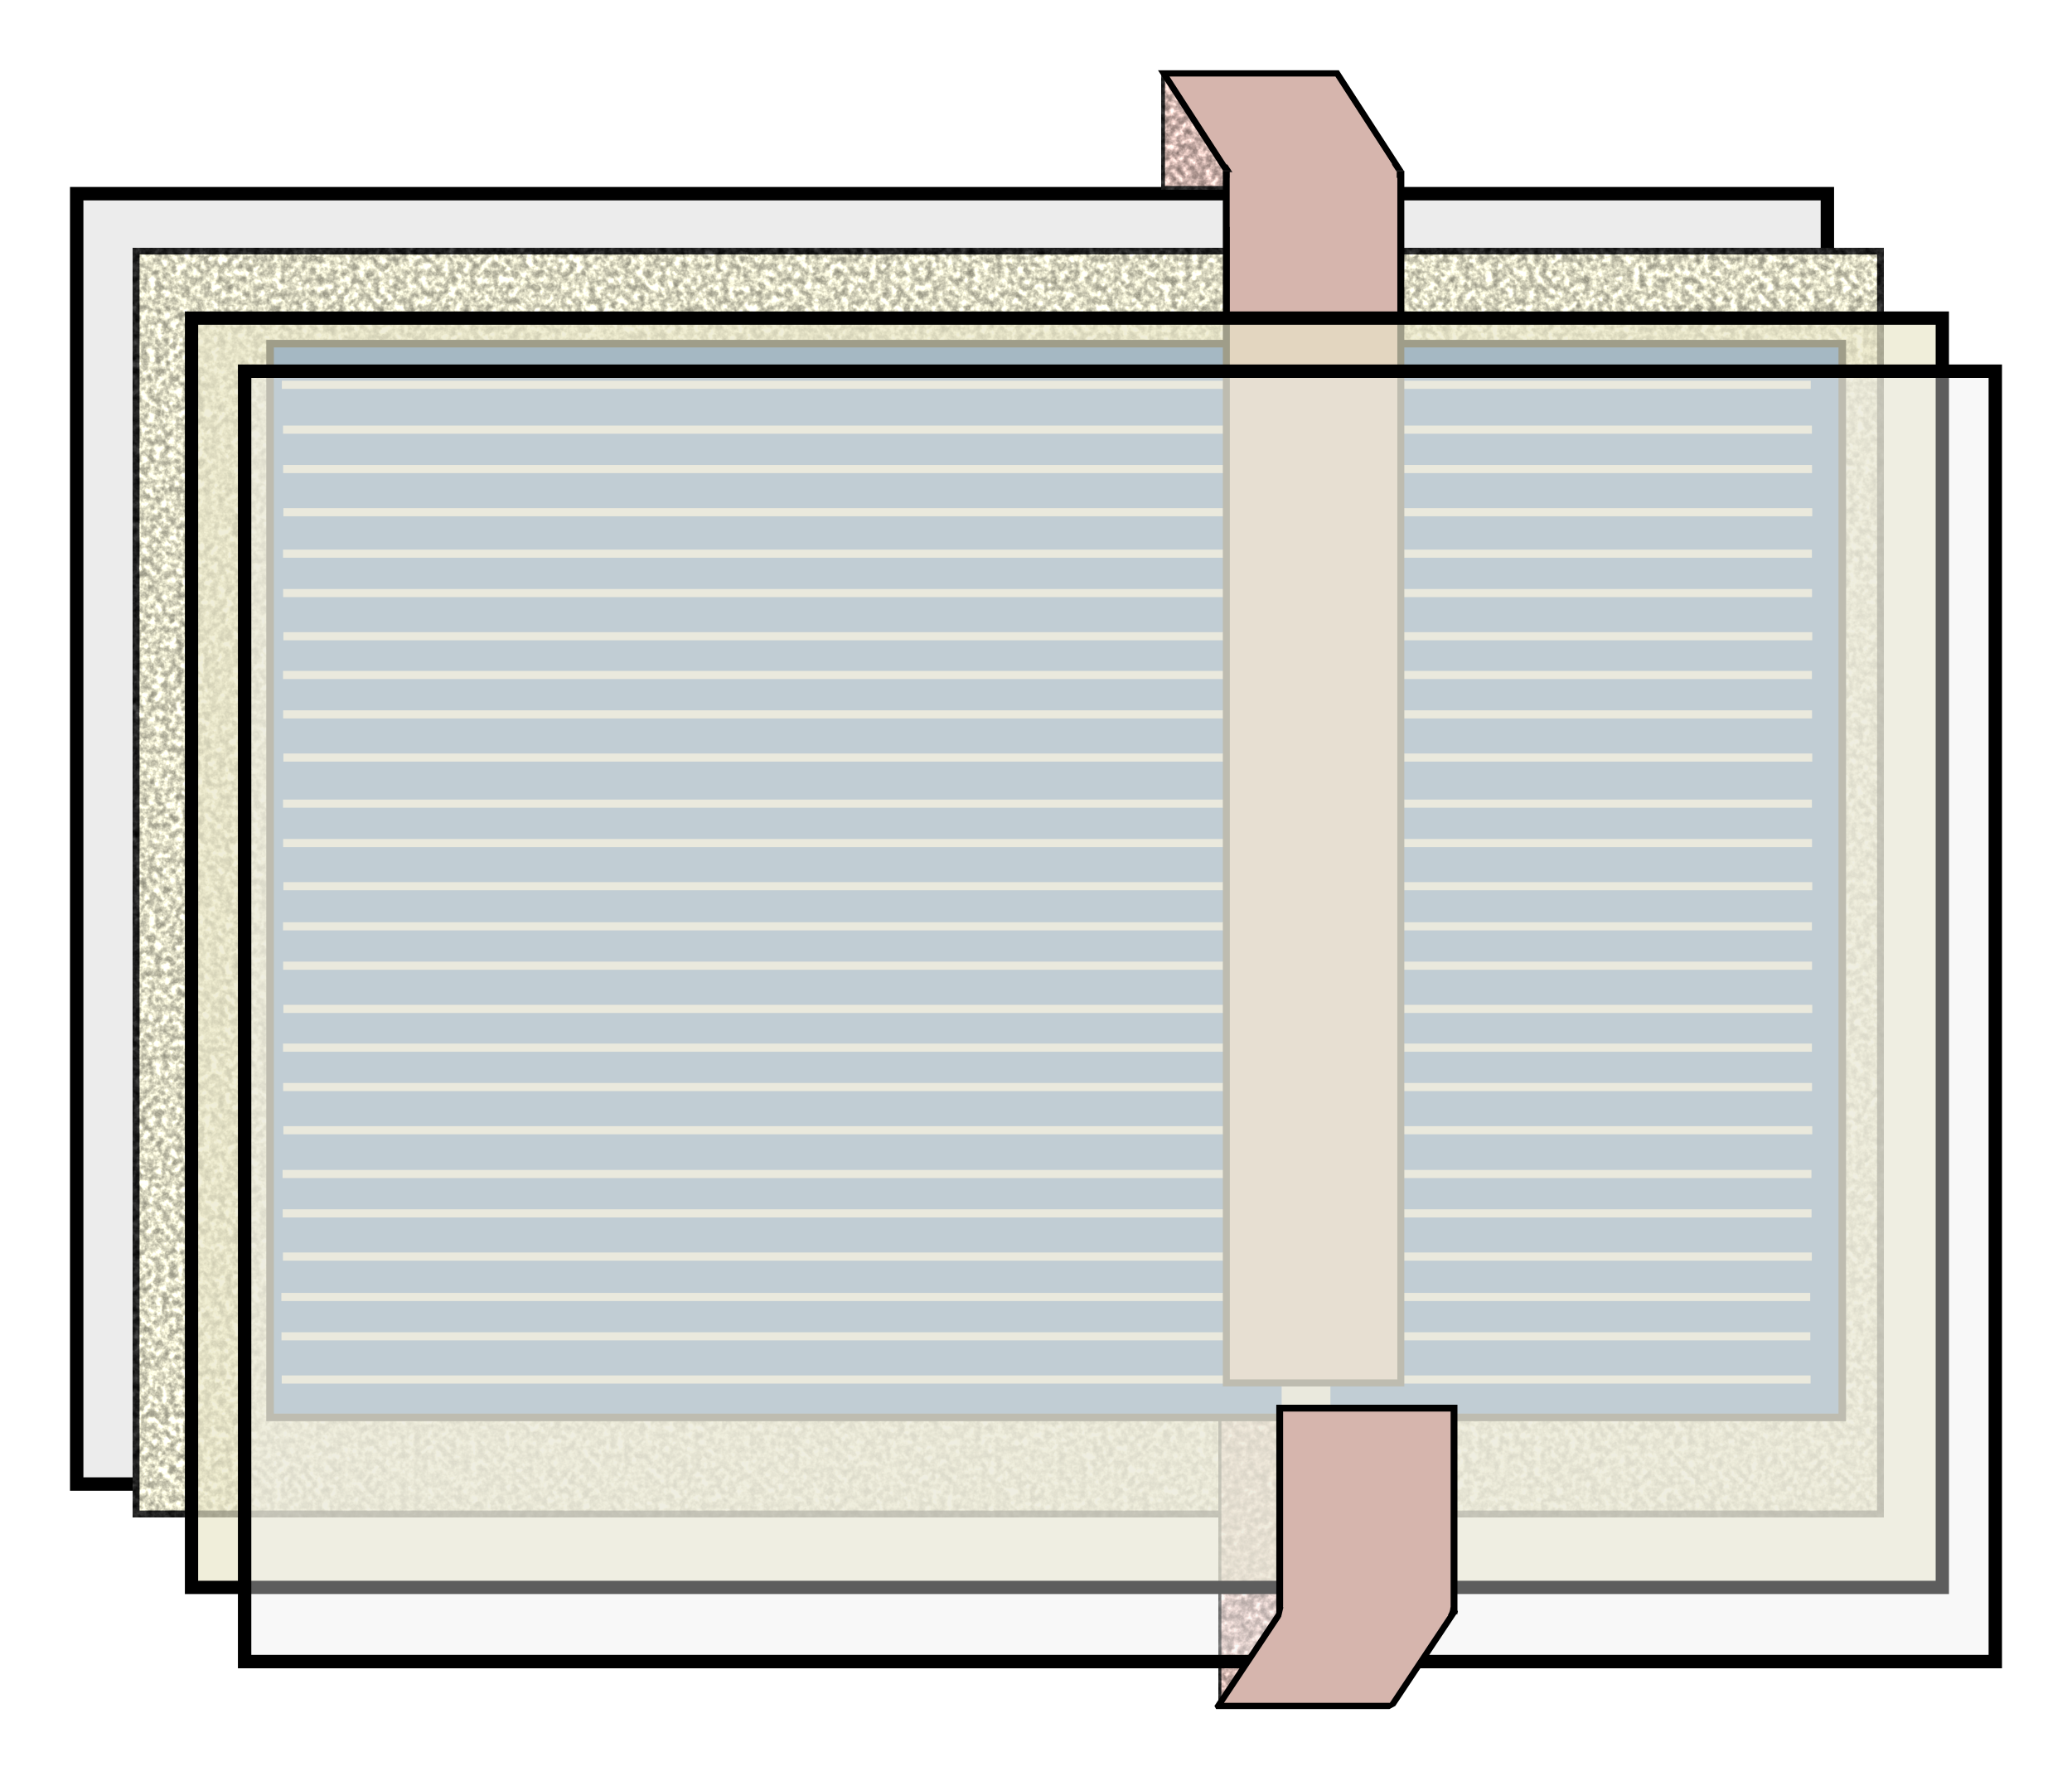
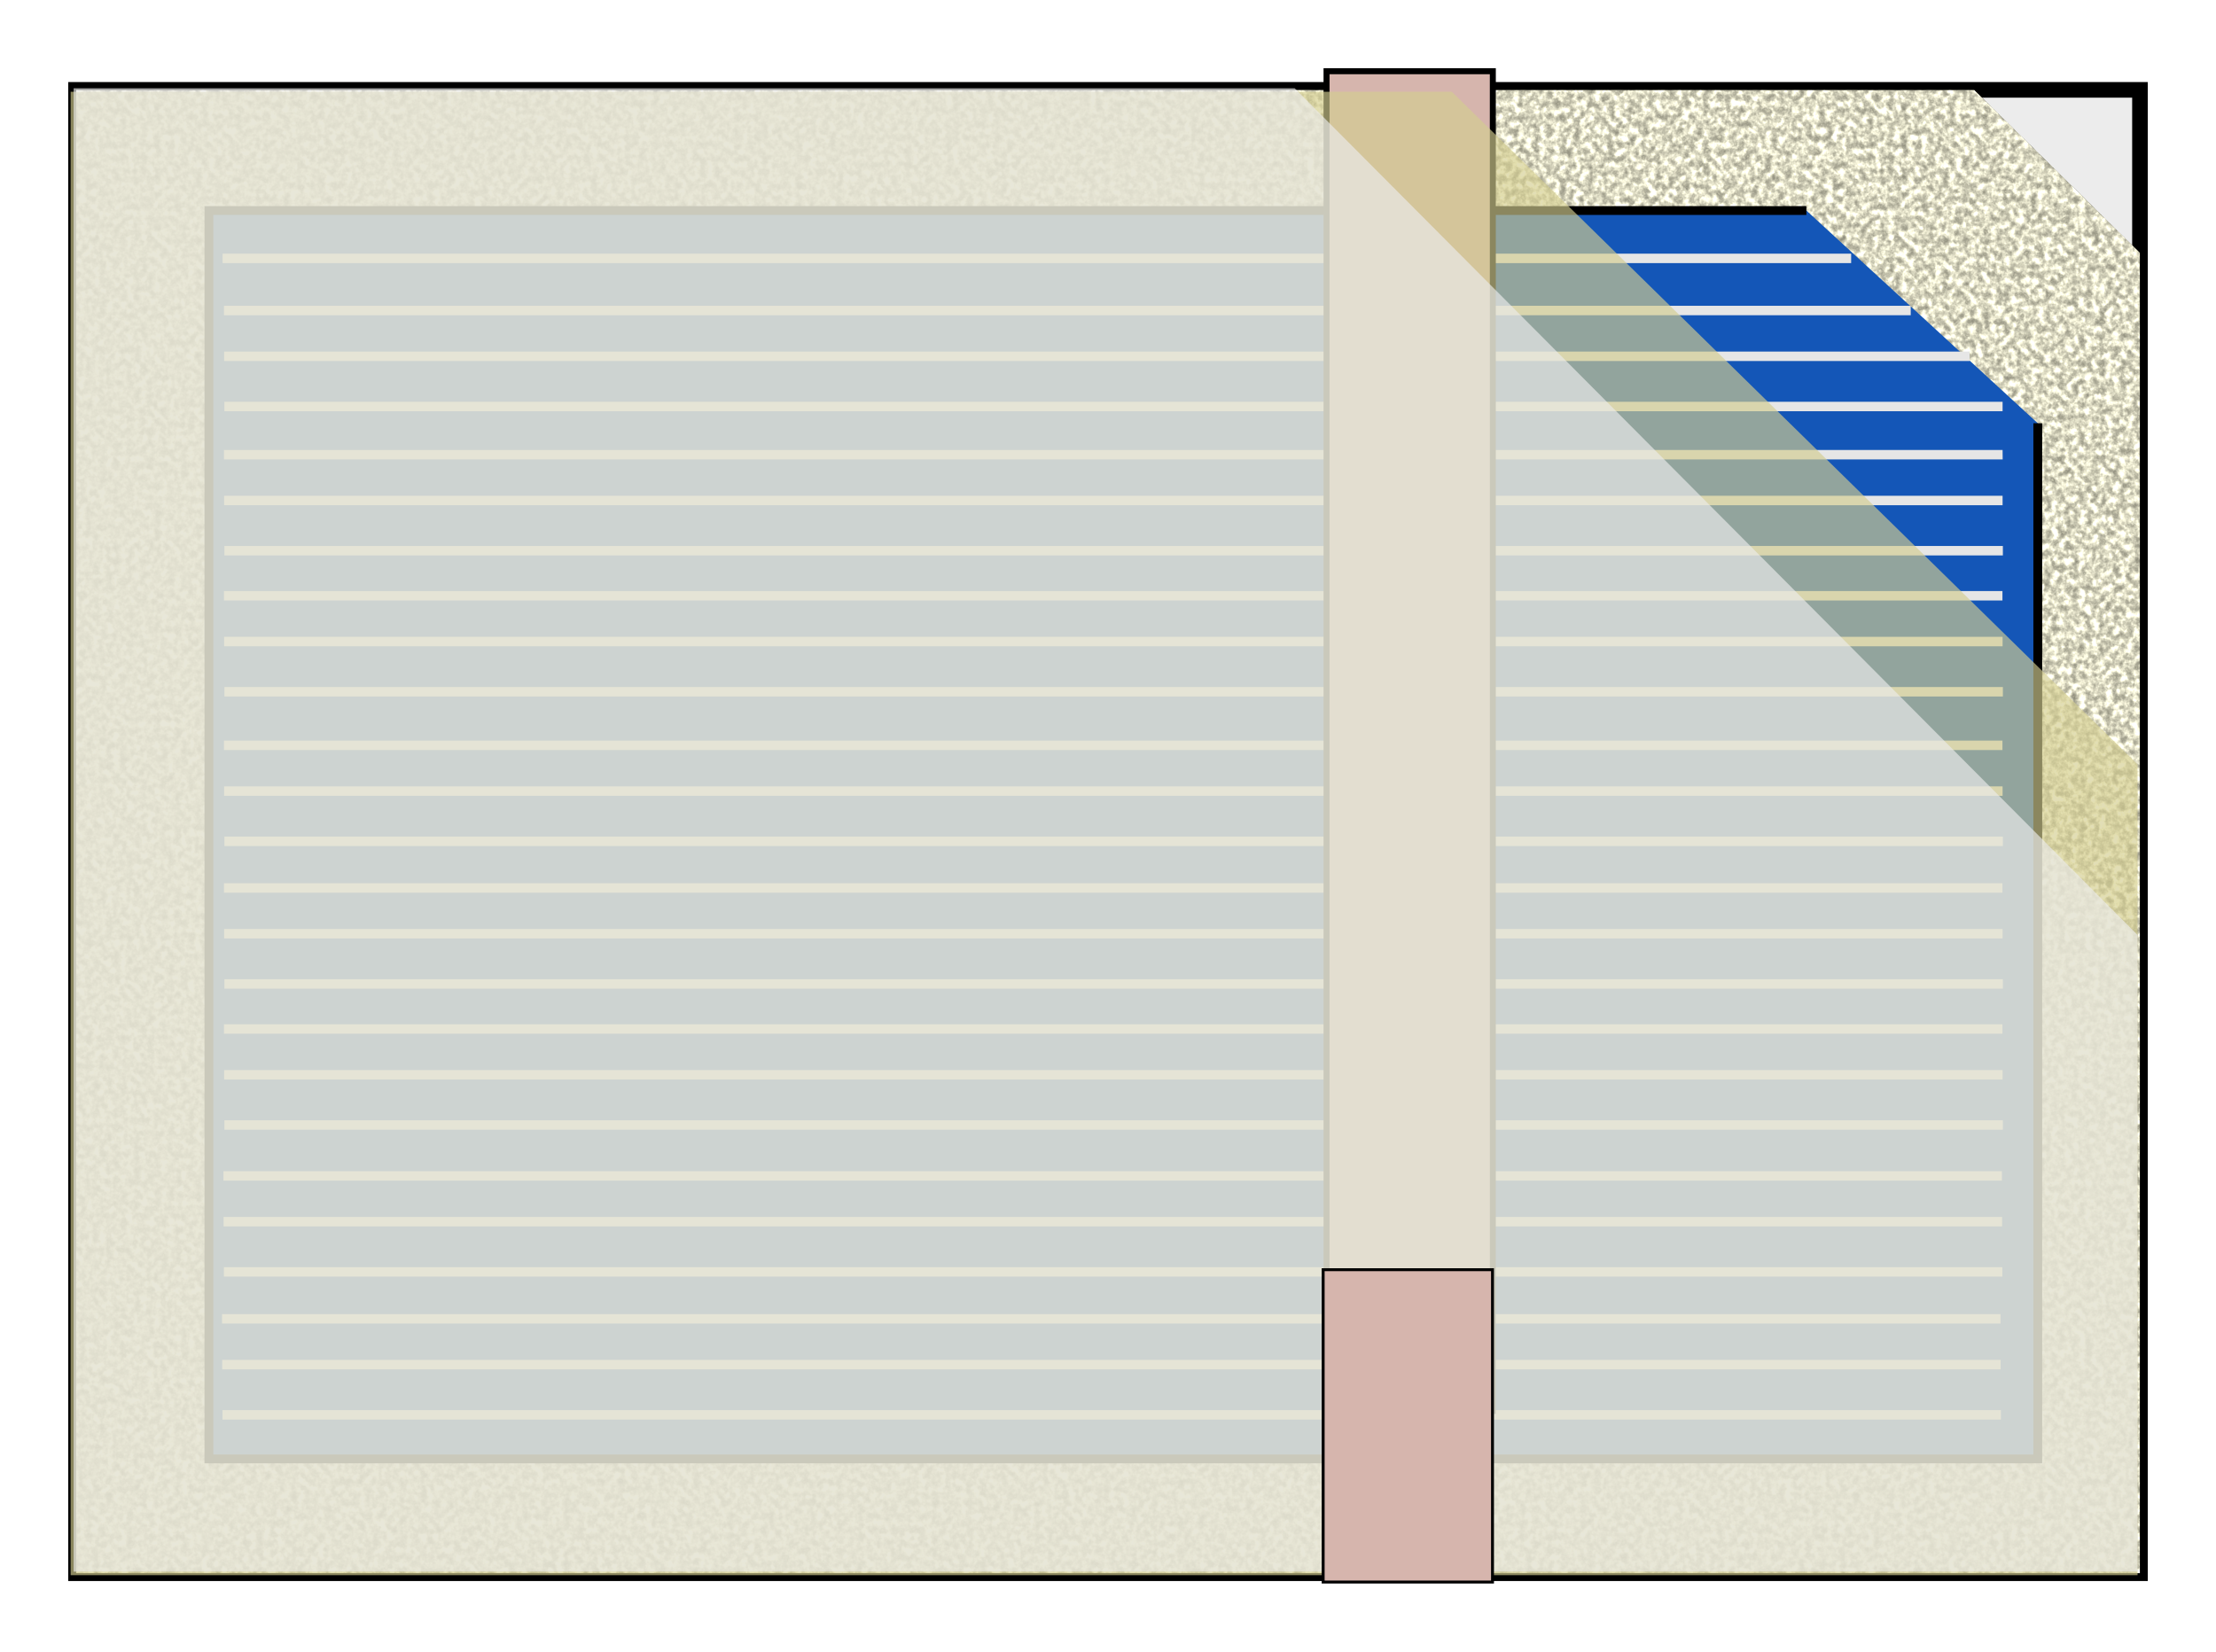
- <svg xmlns="http://www.w3.org/2000/svg" width="295.987" height="254.339" id="svg5270" version="1.1">
+ <svg xmlns="http://www.w3.org/2000/svg" width="324.724" height="242.075" id="svg5270" version="1.1">
  <defs id="defs5272">
    <filter id="filter6742" height="1" width="1" y="0" x="0" color-interpolation-filters="sRGB">
      <feTurbulence id="feTurbulence6744" type="fractalNoise" numOctaves="3" baseFrequency="1" seed="0" result="result0" />
      <feColorMatrix id="feColorMatrix6746" result="result4" values="0" type="saturate" />
      <feComposite id="feComposite6748" in2="result4" in="SourceGraphic" operator="arithmetic" k1="1.25" k2="0.5" k3="0.5" result="result2" k4="0" />
      <feBlend id="feBlend6750" in2="SourceGraphic" result="result5" mode="normal" in="result2" />
      <feComposite id="feComposite6752" in2="SourceGraphic" in="result5" operator="in" result="result3" />
    </filter>
    <filter id="filter6759" height="1" width="1" y="0" x="0" color-interpolation-filters="sRGB">
      <feTurbulence id="feTurbulence6761" type="fractalNoise" numOctaves="3" baseFrequency="1" seed="0" result="result0" />
      <feColorMatrix id="feColorMatrix6763" result="result4" values="0" type="saturate" />
      <feComposite id="feComposite6765" in2="result4" in="SourceGraphic" operator="arithmetic" k1="1.25" k2="0.5" k3="0.5" result="result2" k4="0" />
      <feBlend id="feBlend6767" in2="SourceGraphic" result="result5" mode="normal" in="result2" />
      <feComposite id="feComposite6769" in2="SourceGraphic" in="result5" operator="in" result="result3" />
    </filter>
    <filter id="filter6794" height="1" width="1" y="0" x="0" color-interpolation-filters="sRGB">
      <feTurbulence id="feTurbulence6796" type="fractalNoise" numOctaves="3" baseFrequency="1" seed="0" result="result0" />
      <feColorMatrix id="feColorMatrix6798" result="result4" values="0" type="saturate" />
      <feComposite id="feComposite6800" in2="result4" in="SourceGraphic" operator="arithmetic" k1="1.25" k2="0.5" k3="0.5" result="result2" k4="0" />
      <feBlend id="feBlend6802" in2="SourceGraphic" result="result5" mode="normal" in="result2" />
      <feComposite id="feComposite6804" in2="SourceGraphic" in="result5" operator="in" result="result3" />
    </filter>
+     <filter color-interpolation-filters="sRGB" x="0" y="0" width="1" height="1" id="filter11593">
+       <feTurbulence result="result0" seed="0" baseFrequency="1" numOctaves="3" type="fractalNoise" id="feTurbulence11595" />
+       <feColorMatrix type="saturate" values="0" result="result4" id="feColorMatrix11597" />
+       <feComposite k4="0" result="result2" k3="0.5" k2="0.5" k1="1.25" operator="arithmetic" in="SourceGraphic" in2="result4" id="feComposite11599" />
+       <feBlend in="result2" mode="normal" result="result5" in2="SourceGraphic" id="feBlend11601" />
+       <feComposite result="result3" operator="in" in="result5" in2="SourceGraphic" id="feComposite11603" />
+     </filter>
+     <filter color-interpolation-filters="sRGB" x="0" y="0" width="1" height="1" id="filter11546">
+       <feTurbulence result="result0" seed="0" baseFrequency="1" numOctaves="3" type="fractalNoise" id="feTurbulence11548" />
+       <feColorMatrix type="saturate" values="0" result="result4" id="feColorMatrix11550" />
+       <feComposite k4="0" result="result2" k3="0.5" k2="0.5" k1="1.25" operator="arithmetic" in="SourceGraphic" in2="result4" id="feComposite11552" />
+       <feBlend in="result2" mode="normal" result="result5" in2="SourceGraphic" id="feBlend11554" />
+       <feComposite result="result3" operator="in" in="result5" in2="SourceGraphic" id="feComposite11556" />
+     </filter>
+     <filter id="filter5088" color-interpolation-filters="sRGB" height="1" width="1" y="0" x="0">
+       <feBlend blend="normal" id="feBlend5090" in2="SourceGraphic" result="fbSourceGraphic" mode="normal" />
+       <feColorMatrix result="fbSourceGraphicAlpha" in="fbSourceGraphic" values="0 0 0 -1 0 0 0 0 -1 0 0 0 0 -1 0 0 0 0 1 0" id="feColorMatrix5238" />
+       <feGaussianBlur id="feGaussianBlur5240" result="result0" in="fbSourceGraphic" stdDeviation="0.5" />
+       <feTurbulence id="feTurbulence5242" baseFrequency="0.2" seed="300" numOctaves="10" result="result1" type="fractalNoise" />
+       <feGaussianBlur id="feGaussianBlur5244" stdDeviation="0.5" result="result8" />
+       <feDisplacementMap id="feDisplacementMap5246" in2="result8" result="result7" scale="5" in="result0" xChannelSelector="R" yChannelSelector="A" />
+       <feComposite id="feComposite5248" in2="result1" result="result2" operator="in" in="result7" />
+       <feComposite id="feComposite5250" in2="result2" k3="3" in="result0" operator="arithmetic" result="result9" k1="0" k2="0" k4="0" />
+       <feBlend id="feBlend5252" in2="result2" result="fbSourceGraphic" mode="multiply" />
+       <feColorMatrix id="feColorMatrix5254" values="1 0 0 -1 0 1 0 1 -1 0 1 0 0 -1 0 -1.8 -0.5 0 5.7 -3.5 " in="fbSourceGraphic" result="fbSourceGraphicAlpha" />
+       <feGaussianBlur id="feGaussianBlur5256" stdDeviation="0.5" in="fbSourceGraphicAlpha" result="result0" />
+       <feSpecularLighting id="feSpecularLighting5258" result="result6" surfaceScale="5" specularExponent="3">
+         <feDistantLight id="feDistantLight5260" azimuth="225" elevation="10" />
+       </feSpecularLighting>
+       <feComposite id="feComposite5262" in2="fbSourceGraphicAlpha" in="result6" result="result2" operator="in" />
+       <feComposite id="feComposite5264" in2="result2" in="fbSourceGraphic" result="fbSourceGraphic" operator="arithmetic" k2="1" k3="0.7" k1="0" k4="0" />
+       <feColorMatrix result="fbSourceGraphicAlpha" in="fbSourceGraphic" values="0 0 0 -1 0 0 0 0 -1 0 0 0 0 -1 0 0 0 0 1 0" id="feColorMatrix5298" />
+       <feTurbulence id="feTurbulence5300" type="fractalNoise" numOctaves="3" baseFrequency="1" seed="0" result="result0" />
+       <feColorMatrix id="feColorMatrix5302" result="result4" values="0" type="saturate" />
+       <feComposite id="feComposite5304" in2="result4" in="fbSourceGraphic" operator="arithmetic" k1="1.25" k2="0.5" k3="0.5" result="result2" k4="0" />
+       <feBlend id="feBlend5306" in2="fbSourceGraphic" result="result5" mode="normal" in="result2" />
+       <feComposite id="feComposite5308" in2="fbSourceGraphic" in="result5" operator="in" result="result3" />
+     </filter>
+     <filter id="filter5286" height="1" width="1" y="0" x="0" color-interpolation-filters="sRGB">
+       <feTurbulence id="feTurbulence5288" type="fractalNoise" numOctaves="3" baseFrequency="1" seed="0" result="result0" />
+       <feColorMatrix id="feColorMatrix5290" result="result4" values="0" type="saturate" />
+       <feComposite id="feComposite5292" in2="result4" in="SourceGraphic" operator="arithmetic" k1="1.25" k2="0.5" k3="0.5" result="result2" k4="0" />
+       <feBlend id="feBlend5294" in2="SourceGraphic" result="result5" mode="normal" in="result2" />
+       <feComposite id="feComposite5296" in2="SourceGraphic" in="result5" operator="in" result="result3" />
+     </filter>
+     <filter id="filter5310" height="1" width="1" y="0" x="0" color-interpolation-filters="sRGB">
+       <feTurbulence id="feTurbulence5312" type="fractalNoise" numOctaves="3" baseFrequency="1" seed="0" result="result0" />
+       <feColorMatrix id="feColorMatrix5314" result="result4" values="0" type="saturate" />
+       <feComposite id="feComposite5316" in2="result4" in="SourceGraphic" operator="arithmetic" k1="1.25" k2="0.5" k3="0.5" result="result2" k4="0" />
+       <feBlend id="feBlend5318" in2="SourceGraphic" result="result5" mode="normal" in="result2" />
+       <feComposite id="feComposite5320" in2="SourceGraphic" in="result5" operator="in" result="result3" />
+     </filter>
+     <filter id="filter5310-8" height="1" width="1" y="0" x="0" color-interpolation-filters="sRGB">
+       <feTurbulence id="feTurbulence5312-8" type="fractalNoise" numOctaves="3" baseFrequency="1" seed="0" result="result0" />
+       <feColorMatrix id="feColorMatrix5314-1" result="result4" values="0" type="saturate" />
+       <feComposite k4="0" id="feComposite5316-0" in2="result4" in="SourceGraphic" operator="arithmetic" k1="1.25" k2="0.5" k3="0.5" result="result2" />
+       <feBlend id="feBlend5318-9" in2="SourceGraphic" result="result5" mode="normal" in="result2" />
+       <feComposite id="feComposite5320-3" in2="SourceGraphic" in="result5" operator="in" result="result3" />
+     </filter>
+     <filter color-interpolation-filters="sRGB" x="0" y="0" width="1" height="1" id="filter6111">
+       <feTurbulence result="result0" seed="0" baseFrequency="1" numOctaves="3" type="fractalNoise" id="feTurbulence6113" />
+       <feColorMatrix type="saturate" values="0" result="result4" id="feColorMatrix6115" />
+       <feComposite k4="0" result="result2" k3="0.5" k2="0.5" k1="1.25" operator="arithmetic" in="SourceGraphic" in2="result4" id="feComposite6117" />
+       <feBlend in="result2" mode="normal" result="result5" in2="SourceGraphic" id="feBlend6119" />
+       <feComposite result="result3" operator="in" in="result5" in2="SourceGraphic" id="feComposite6121" />
+     </filter>
+     <filter color-interpolation-filters="sRGB" x="0" y="0" width="1" height="1" id="filter6099">
+       <feTurbulence result="result0" seed="0" baseFrequency="1" numOctaves="3" type="fractalNoise" id="feTurbulence6101" />
+       <feColorMatrix type="saturate" values="0" result="result4" id="feColorMatrix6103" />
+       <feComposite k4="0" result="result2" k3="0.5" k2="0.5" k1="1.25" operator="arithmetic" in="SourceGraphic" in2="result4" id="feComposite6105" />
+       <feBlend in="result2" mode="normal" result="result5" in2="SourceGraphic" id="feBlend6107" />
+       <feComposite result="result3" operator="in" in="result5" in2="SourceGraphic" id="feComposite6109" />
+     </filter>
+     <filter color-interpolation-filters="sRGB" x="0" y="0" width="1" height="1" id="filter6087">
+       <feTurbulence result="result0" seed="0" baseFrequency="1" numOctaves="3" type="fractalNoise" id="feTurbulence6089" />
+       <feColorMatrix type="saturate" values="0" result="result4" id="feColorMatrix6091" />
+       <feComposite k4="0" result="result2" k3="0.5" k2="0.5" k1="1.25" operator="arithmetic" in="SourceGraphic" in2="result4" id="feComposite6093" />
+       <feBlend in="result2" mode="normal" result="result5" in2="SourceGraphic" id="feBlend6095" />
+       <feComposite result="result3" operator="in" in="result5" in2="SourceGraphic" id="feComposite6097" />
+     </filter>
  </defs>
-   <g id="layer1" transform="translate(-225.9114,-410.5236)">
-     <rect style="fill:#ececec;fill-opacity:1;stroke:#000000;stroke-width:1.914;stroke-miterlimit:4;stroke-opacity:1;stroke-dasharray:none" id="rect2985-6" width="184.342" height="250.086" x="438.191" y="-486.955" transform="matrix(0,1,-1,0,0,0)" />
-     <rect style="fill:#eae7ca;fill-opacity:1;stroke:#000000;stroke-width:1.898;stroke-miterlimit:4;stroke-opacity:1;stroke-dasharray:none;filter:url(#filter6742)" id="rect2985-6-5" width="181.328" height="250.102" x="445.928" y="-494.997" transform="matrix(0,1,-1,0,0,0)" />
-     <rect style="fill:#d6b5ad;fill-opacity:1;stroke:#000000;stroke-width:0.865;stroke-miterlimit:4;stroke-opacity:1;stroke-dasharray:none;filter:url(#filter6794)" id="rect4041-9-2" width="24.378" height="191.054" x="399.953" y="463.376" />
-     <g id="layer1-7" transform="matrix(-0.5416424,0,0,-0.5416424,585.029,738.8737)">
-       <rect y="232.362" x="177.143" height="283.214" width="414.643" id="rect4116" style="fill:#1456b7;fill-opacity:1;stroke:#000000;stroke-width:2;stroke-miterlimit:4;stroke-opacity:1;stroke-dasharray:none" />
-       <g id="g4087">
-         <rect style="fill:#e6e6e6;fill-opacity:1;stroke:#000000;stroke-width:0;stroke-miterlimit:4;stroke-opacity:1;stroke-dasharray:none" id="rect3844" width="12.857" height="283.571" x="312.143" y="231.648" />
-         <g id="g4004">
-           <rect y="241.291" x="185.5" height="2.143" width="403.214" id="rect3846" style="fill:#e6e6e6;fill-opacity:1;stroke:#000000;stroke-width:0;stroke-miterlimit:4;stroke-opacity:1;stroke-dasharray:none" />
-           <rect y="252.681" x="185.564" height="2.143" width="403.214" id="rect3846-6" style="fill:#e6e6e6;fill-opacity:1;stroke:#000000;stroke-width:0;stroke-miterlimit:4;stroke-opacity:1;stroke-dasharray:none" />
-           <rect y="263.068" x="185.596" height="2.143" width="403.214" id="rect3846-6-4" style="fill:#e6e6e6;fill-opacity:1;stroke:#000000;stroke-width:0;stroke-miterlimit:4;stroke-opacity:1;stroke-dasharray:none" />
-           <rect y="273.723" x="185.178" height="2.143" width="403.214" id="rect3846-5" style="fill:#e6e6e6;fill-opacity:1;stroke:#000000;stroke-width:0;stroke-miterlimit:4;stroke-opacity:1;stroke-dasharray:none" />
-           <rect y="285.113" x="185.242" height="2.143" width="403.214" id="rect3846-6-49" style="fill:#e6e6e6;fill-opacity:1;stroke:#000000;stroke-width:0;stroke-miterlimit:4;stroke-opacity:1;stroke-dasharray:none" />
-           <rect y="295.5" x="185.274" height="2.143" width="403.214" id="rect3846-6-4-4" style="fill:#e6e6e6;fill-opacity:1;stroke:#000000;stroke-width:0;stroke-miterlimit:4;stroke-opacity:1;stroke-dasharray:none" />
-           <rect y="307.045" x="185.059" height="2.143" width="403.214" id="rect3846-1" style="fill:#e6e6e6;fill-opacity:1;stroke:#000000;stroke-width:0;stroke-miterlimit:4;stroke-opacity:1;stroke-dasharray:none" />
-           <rect y="318.436" x="185.123" height="2.143" width="403.214" id="rect3846-6-2" style="fill:#e6e6e6;fill-opacity:1;stroke:#000000;stroke-width:0;stroke-miterlimit:4;stroke-opacity:1;stroke-dasharray:none" />
-           <rect y="328.822" x="185.155" height="2.143" width="403.214" id="rect3846-6-4-5" style="fill:#e6e6e6;fill-opacity:1;stroke:#000000;stroke-width:0;stroke-miterlimit:4;stroke-opacity:1;stroke-dasharray:none" />
-           <rect y="339.045" x="185.059" height="2.143" width="403.214" id="rect3846-13" style="fill:#e6e6e6;fill-opacity:1;stroke:#000000;stroke-width:0;stroke-miterlimit:4;stroke-opacity:1;stroke-dasharray:none" />
-           <rect y="350.436" x="185.123" height="2.143" width="403.214" id="rect3846-6-9" style="fill:#e6e6e6;fill-opacity:1;stroke:#000000;stroke-width:0;stroke-miterlimit:4;stroke-opacity:1;stroke-dasharray:none" />
-           <rect y="360.822" x="185.155" height="2.143" width="403.214" id="rect3846-6-4-54" style="fill:#e6e6e6;fill-opacity:1;stroke:#000000;stroke-width:0;stroke-miterlimit:4;stroke-opacity:1;stroke-dasharray:none" />
-           <rect y="371.402" x="185.059" height="2.143" width="403.214" id="rect3846-2" style="fill:#e6e6e6;fill-opacity:1;stroke:#000000;stroke-width:0;stroke-miterlimit:4;stroke-opacity:1;stroke-dasharray:none" />
-           <rect y="382.793" x="185.123" height="2.143" width="403.214" id="rect3846-6-20" style="fill:#e6e6e6;fill-opacity:1;stroke:#000000;stroke-width:0;stroke-miterlimit:4;stroke-opacity:1;stroke-dasharray:none" />
-           <rect y="393.179" x="185.155" height="2.143" width="403.214" id="rect3846-6-4-6" style="fill:#e6e6e6;fill-opacity:1;stroke:#000000;stroke-width:0;stroke-miterlimit:4;stroke-opacity:1;stroke-dasharray:none" />
-           <rect y="405.331" x="185.059" height="2.143" width="403.214" id="rect3846-9" style="fill:#e6e6e6;fill-opacity:1;stroke:#000000;stroke-width:0;stroke-miterlimit:4;stroke-opacity:1;stroke-dasharray:none" />
-           <rect y="416.721" x="185.123" height="2.143" width="403.214" id="rect3846-6-0" style="fill:#e6e6e6;fill-opacity:1;stroke:#000000;stroke-width:0;stroke-miterlimit:4;stroke-opacity:1;stroke-dasharray:none" />
-           <rect y="427.108" x="185.155" height="2.143" width="403.214" id="rect3846-6-4-59" style="fill:#e6e6e6;fill-opacity:1;stroke:#000000;stroke-width:0;stroke-miterlimit:4;stroke-opacity:1;stroke-dasharray:none" />
-           <rect y="437.331" x="185.059" height="2.143" width="403.214" id="rect3846-4" style="fill:#e6e6e6;fill-opacity:1;stroke:#000000;stroke-width:0;stroke-miterlimit:4;stroke-opacity:1;stroke-dasharray:none" />
-           <rect y="448.721" x="185.123" height="2.143" width="403.214" id="rect3846-6-1" style="fill:#e6e6e6;fill-opacity:1;stroke:#000000;stroke-width:0;stroke-miterlimit:4;stroke-opacity:1;stroke-dasharray:none" />
-           <rect y="459.108" x="185.155" height="2.143" width="403.214" id="rect3846-6-4-50" style="fill:#e6e6e6;fill-opacity:1;stroke:#000000;stroke-width:0;stroke-miterlimit:4;stroke-opacity:1;stroke-dasharray:none" />
-           <rect y="470.045" x="185.059" height="2.143" width="403.214" id="rect3846-7" style="fill:#e6e6e6;fill-opacity:1;stroke:#000000;stroke-width:0;stroke-miterlimit:4;stroke-opacity:1;stroke-dasharray:none" />
-           <rect y="481.436" x="185.123" height="2.143" width="403.214" id="rect3846-6-27" style="fill:#e6e6e6;fill-opacity:1;stroke:#000000;stroke-width:0;stroke-miterlimit:4;stroke-opacity:1;stroke-dasharray:none" />
-           <rect y="491.822" x="185.155" height="2.143" width="403.214" id="rect3846-6-4-60" style="fill:#e6e6e6;fill-opacity:1;stroke:#000000;stroke-width:0;stroke-miterlimit:4;stroke-opacity:1;stroke-dasharray:none" />
-           <rect y="503.648" x="185.464" height="2.143" width="403.214" id="rect3846-6-4-60-9" style="fill:#e6e6e6;fill-opacity:1;stroke:#000000;stroke-width:0;stroke-miterlimit:4;stroke-opacity:1;stroke-dasharray:none" />
+   <g id="layer1" transform="translate(-513.0671,-397.0505)">
+     <flowRoot xml:space="preserve" id="flowRoot3019-9" style="font-size:40px;font-style:normal;font-weight:normal;line-height:125%;letter-spacing:0px;word-spacing:0px;fill:#000000;fill-opacity:1;stroke:none;font-family:Sans" transform="translate(222.6154,184.2797)">
+       <flowRegion id="flowRegion3021-2">
+         <rect id="rect3023-0" width="124.249" height="44.447" x="145.462" y="231.108" />
+       </flowRegion>
+       <flowPara id="flowPara3025-6">Poly</flowPara>
+     </flowRoot>
+     <text xml:space="preserve" style="font-size:40px;font-style:normal;font-weight:normal;line-height:125%;letter-spacing:0px;word-spacing:0px;fill:#000000;fill-opacity:1;stroke:none;font-family:Sans" x="372.118" y="414.378" id="text3031-4">
+       <tspan id="tspan3033-4" x="372.118" y="414.378" />
+     </text>
+     <flowRoot xml:space="preserve" id="flowRoot5266" style="font-size:40px;font-style:normal;font-weight:normal;line-height:125%;letter-spacing:0px;word-spacing:0px;fill:#000000;fill-opacity:1;stroke:none;font-family:Sans" transform="translate(231.7226,237.7385)">
+       <flowRegion id="flowRegion5268">
+         <rect id="rect5270" width="162.857" height="57.143" x="158.571" y="132.362" />
+       </flowRegion>
+       <flowPara id="flowPara5272" />
+     </flowRoot>
+     <flowRoot xml:space="preserve" id="flowRoot3019-1" style="font-size:40px;font-style:normal;font-weight:normal;line-height:125%;letter-spacing:0px;word-spacing:0px;fill:#000000;fill-opacity:1;stroke:none;font-family:Sans" transform="translate(400.193,233.8004)">
+       <flowRegion id="flowRegion3021-7">
+         <rect id="rect3023-1" width="124.249" height="44.447" x="145.462" y="231.108" />
+       </flowRegion>
+       <flowPara id="flowPara3025-3">Poly</flowPara>
+     </flowRoot>
+     <text xml:space="preserve" style="font-size:40px;font-style:normal;font-weight:normal;line-height:125%;letter-spacing:0px;word-spacing:0px;fill:#000000;fill-opacity:1;stroke:none;font-family:Sans" x="549.696" y="463.898" id="text3031-1">
+       <tspan id="tspan3033-1" x="549.696" y="463.898" />
+     </text>
+     <rect style="fill:#ececec;fill-opacity:1;stroke:#000000;stroke-width:2.285;stroke-miterlimit:4;stroke-opacity:1;stroke-dasharray:none" id="rect2985" width="302.439" height="217.4" x="-826.649" y="-627.619" transform="scale(-1,-1)" />
+     <path transform="matrix(0,1,-1,0,-42.44115,-38.286)" style="fill:#eae7ca;fill-opacity:1;stroke:#000000;stroke-width:0;stroke-miterlimit:4.1;stroke-opacity:1;stroke-dasharray:none;filter:url(#filter11593)" d="m 472.367,-869.09 193.537,0 0,302.439 -217.4,0 0,-278.157" id="rect2985-6-5-4" />
+     <rect style="fill:#d6b5ad;fill-opacity:1;stroke:#000000;stroke-width:1;stroke-miterlimit:4;stroke-opacity:1;stroke-dasharray:none;filter:url(#filter11546)" id="rect4041-9-677-3" width="24.244" height="256.579" x="-776.95" y="-570.433" transform="matrix(-1.005648,0,0,-0.7406912,-50.07441,204.3919)" />
+     <g id="g12675" transform="translate(-32.44115,-28.286)">
+       <g id="layer1-0" transform="matrix(-1,0,0,-1,845.191,1129.549)">
+         <g transform="matrix(0.6463314,0,0,0.6460194,-113.4193,340.2854)" id="layer1-1">
+           <path id="rect4116-4" d="m 177.143,467.318 0,-234.956 414.643,0 0,283.214 -362.179,0" style="fill:#1456b7;fill-opacity:1;stroke:#000000;stroke-width:2;stroke-miterlimit:4;stroke-opacity:1" />
+           <g id="g4087-3">
+             <path id="rect3844-5" d="m 312.143,231.648 12.857,0 0,283.571 -12.857,0 z" style="fill:#e6e6e6;fill-opacity:1;stroke:#000000;stroke-width:0;stroke-miterlimit:4;stroke-opacity:1" />
+             <g id="g4004-4">
+               <path id="rect3846-3" d="m 185.5,241.291 403.214,0 0,2.143 -403.214,0 z" style="fill:#e6e6e6;fill-opacity:1;stroke:#000000;stroke-width:0;stroke-miterlimit:4;stroke-opacity:1" />
+               <path id="rect3846-6-7" d="m 185.564,252.681 403.214,0 0,2.143 -403.214,0 z" style="fill:#e6e6e6;fill-opacity:1;stroke:#000000;stroke-width:0;stroke-miterlimit:4;stroke-opacity:1" />
+               <path id="rect3846-6-4-46" d="m 185.596,263.068 403.214,0 0,2.143 -403.214,0 z" style="fill:#e6e6e6;fill-opacity:1;stroke:#000000;stroke-width:0;stroke-miterlimit:4;stroke-opacity:1" />
+               <path id="rect3846-5-6" d="m 185.178,273.723 403.214,0 0,2.143 -403.214,0 z" style="fill:#e6e6e6;fill-opacity:1;stroke:#000000;stroke-width:0;stroke-miterlimit:4;stroke-opacity:1" />
+               <path id="rect3846-6-49-1" d="m 185.242,285.113 403.214,0 0,2.143 -403.214,0 z" style="fill:#e6e6e6;fill-opacity:1;stroke:#000000;stroke-width:0;stroke-miterlimit:4;stroke-opacity:1" />
+               <path id="rect3846-6-4-4-7" d="m 185.274,295.5 403.214,0 0,2.143 -403.214,0 z" style="fill:#e6e6e6;fill-opacity:1;stroke:#000000;stroke-width:0;stroke-miterlimit:4;stroke-opacity:1" />
+               <path id="rect3846-1-6" d="m 185.059,307.045 403.214,0 0,2.143 -403.214,0 z" style="fill:#e6e6e6;fill-opacity:1;stroke:#000000;stroke-width:0;stroke-miterlimit:4;stroke-opacity:1" />
+               <path id="rect3846-6-2-8" d="m 185.123,318.436 403.214,0 0,2.143 -403.214,0 z" style="fill:#e6e6e6;fill-opacity:1;stroke:#000000;stroke-width:0;stroke-miterlimit:4;stroke-opacity:1" />
+               <path id="rect3846-6-4-5-8" d="m 185.155,328.822 403.214,0 0,2.143 -403.214,0 z" style="fill:#e6e6e6;fill-opacity:1;stroke:#000000;stroke-width:0;stroke-miterlimit:4;stroke-opacity:1" />
+               <path id="rect3846-13-5" d="m 185.059,339.045 403.214,0 0,2.143 -403.214,0 z" style="fill:#e6e6e6;fill-opacity:1;stroke:#000000;stroke-width:0;stroke-miterlimit:4;stroke-opacity:1" />
+               <path id="rect3846-6-9-9" d="m 185.123,350.436 403.214,0 0,2.143 -403.214,0 z" style="fill:#e6e6e6;fill-opacity:1;stroke:#000000;stroke-width:0;stroke-miterlimit:4;stroke-opacity:1" />
+               <path id="rect3846-6-4-54-7" d="m 185.155,360.822 403.214,0 0,2.143 -403.214,0 z" style="fill:#e6e6e6;fill-opacity:1;stroke:#000000;stroke-width:0;stroke-miterlimit:4;stroke-opacity:1" />
+               <path id="rect3846-2-5" d="m 185.059,371.402 403.214,0 0,2.143 -403.214,0 z" style="fill:#e6e6e6;fill-opacity:1;stroke:#000000;stroke-width:0;stroke-miterlimit:4;stroke-opacity:1" />
+               <path id="rect3846-6-20-7" d="m 185.123,382.793 403.214,0 0,2.143 -403.214,0 z" style="fill:#e6e6e6;fill-opacity:1;stroke:#000000;stroke-width:0;stroke-miterlimit:4;stroke-opacity:1" />
+               <path id="rect3846-6-4-6-8" d="m 185.155,393.179 403.214,0 0,2.143 -403.214,0 z" style="fill:#e6e6e6;fill-opacity:1;stroke:#000000;stroke-width:0;stroke-miterlimit:4;stroke-opacity:1" />
+               <path id="rect3846-9-1" d="m 185.059,405.331 403.214,0 0,2.143 -403.214,0 z" style="fill:#e6e6e6;fill-opacity:1;stroke:#000000;stroke-width:0;stroke-miterlimit:4;stroke-opacity:1" />
+               <path id="rect3846-6-0-1" d="m 185.123,416.721 403.214,0 0,2.143 -403.214,0 z" style="fill:#e6e6e6;fill-opacity:1;stroke:#000000;stroke-width:0;stroke-miterlimit:4;stroke-opacity:1" />
+               <path id="rect3846-6-4-59-4" d="m 185.155,427.108 403.214,0 0,2.143 -403.214,0 z" style="fill:#e6e6e6;fill-opacity:1;stroke:#000000;stroke-width:0;stroke-miterlimit:4;stroke-opacity:1" />
+               <path id="rect3846-4-0" d="m 185.059,437.331 403.214,0 0,2.143 -403.214,0 z" style="fill:#e6e6e6;fill-opacity:1;stroke:#000000;stroke-width:0;stroke-miterlimit:4;stroke-opacity:1" />
+               <path id="rect3846-6-1-0" d="m 185.123,448.721 403.214,0 0,2.143 -403.214,0 z" style="fill:#e6e6e6;fill-opacity:1;stroke:#000000;stroke-width:0;stroke-miterlimit:4;stroke-opacity:1" />
+               <path id="rect3846-6-4-50-4" d="m 185.103,459.108 403.266,0 0,2.143 -403.246,0 z" style="fill:#e6e6e6;fill-opacity:1;stroke:#000000;stroke-width:0;stroke-miterlimit:4;stroke-opacity:1" />
+               <path id="rect3846-7-6" d="m 185.124,470.045 403.15,0 0,2.143 -403.15,0 z" style="fill:#e6e6e6;fill-opacity:1;stroke:#000000;stroke-width:0;stroke-miterlimit:4;stroke-opacity:1" />
+               <path id="rect3846-6-27-2" d="m 192.605,481.436 395.733,0 0,2.143 -395.733,0 z" style="fill:#e6e6e6;fill-opacity:1;stroke:#000000;stroke-width:0;stroke-miterlimit:4;stroke-opacity:1" />
+               <path id="rect3846-6-4-60-8" d="m 205.949,491.822 382.421,0 0,2.143 -382.421,0 z" style="fill:#e6e6e6;fill-opacity:1;stroke:#000000;stroke-width:0;stroke-miterlimit:4;stroke-opacity:1" />
+               <path id="rect3846-6-4-60-9-9" d="m 219.457,503.648 369.221,0 0,2.143 -369.221,0 z" style="fill:#e6e6e6;fill-opacity:1;stroke:#000000;stroke-width:0;stroke-miterlimit:4;stroke-opacity:1" />
+             </g>
+           </g>
        </g>
      </g>
    </g>
-     <g id="g6771">
-       <rect y="421.074" x="391.807" height="16.54" width="24.382" id="rect4041-9-67" style="fill:#d6b5ad;fill-opacity:1;stroke:#000000;stroke-width:1.038;stroke-miterlimit:4;stroke-opacity:1;stroke-dasharray:none;filter:url(#filter6759)" />
-       <rect transform="matrix(1,0,0.5434594,0.8394354,0,0)" y="501.541" x="119.588" height="16.022" width="24.764" id="rect4041-9-6" style="fill:#d6b5ad;fill-opacity:1;stroke:#000000;stroke-width:1.065;stroke-miterlimit:4;stroke-opacity:1;stroke-dasharray:none" />
-       <rect y="435.426" x="401.095" height="172.66" width="24.925" id="rect4041-9" style="fill:#d6b5ad;fill-opacity:1;stroke:#000000;stroke-width:1;stroke-miterlimit:4;stroke-opacity:1;stroke-dasharray:none" ry="0" />
-       <rect y="435.109" x="401.582" height="7.838" width="23.853" id="rect4041-9-8" style="fill:#d6b5ad;fill-opacity:1;stroke:#000000;stroke-width:0;stroke-miterlimit:4;stroke-opacity:1;stroke-dasharray:none" ry="0" />
-       <rect transform="matrix(1,0,0.5446965,0.8386332,0,0)" y="503.718" x="119.343" height="15.173" width="23.506" id="rect4041-9-6-2" style="fill:#d6b5ad;fill-opacity:1;stroke:#000000;stroke-width:0;stroke-miterlimit:4;stroke-opacity:1;stroke-dasharray:none" />
-     </g>
-     <rect style="fill:#eae7ca;fill-opacity:0.68;stroke:#000000;stroke-width:1.898;stroke-miterlimit:4;stroke-opacity:1;stroke-dasharray:none" id="rect2985-6-5-8" width="181.328" height="250.102" x="455.969" y="-503.373" transform="matrix(0,1,-1,0,0,0)" />
-     <rect style="fill:#ececec;fill-opacity:0.393;stroke:#000000;stroke-width:1.914;stroke-miterlimit:4;stroke-opacity:1;stroke-dasharray:none" id="rect2985-6-2" width="184.342" height="250.086" x="463.553" y="-510.941" transform="matrix(0,1,-1,0,0,0)" />
-     <g id="g6813">
-       <rect y="611.688" x="408.718" height="28.944" width="24.903" id="rect4041-9-2-8" style="fill:#d6b5ad;fill-opacity:1;stroke:#000000;stroke-width:0.976;stroke-miterlimit:4;stroke-opacity:1;stroke-dasharray:none" />
-       <rect transform="matrix(-1,0,0.5540729,-0.8324682,0,0)" y="-785.894" x="-860.136" height="16.156" width="24.764" id="rect4041-9-6-7" style="fill:#d6b5ad;fill-opacity:1;stroke:#000000;stroke-width:1.07;stroke-linecap:butt;stroke-linejoin:bevel;stroke-miterlimit:4;stroke-opacity:1;stroke-dasharray:none" />
-       <rect transform="matrix(-1,0,0.2292345,-0.9733712,0,0)" y="-666.757" x="-577.884" height="13.142" width="17.88" id="rect4041-9-6-7-9" style="fill:#d6b5ad;fill-opacity:1;stroke:#000000;stroke-width:0;stroke-linecap:butt;stroke-linejoin:bevel;stroke-miterlimit:4;stroke-opacity:1;stroke-dasharray:none" />
-       <path transform="translate(0.4419417,0.126269)" d="m 432.661,639.967 c 0,1.395 -1.498,2.525 -3.346,2.525 -1.848,0 -3.346,-1.131 -3.346,-2.525 0,-1.395 1.498,-2.525 3.346,-2.525 1.842,0 3.338,1.124 3.346,2.514" id="path4186" style="fill:#d6b5ad;fill-opacity:1;stroke:#41bbaf;stroke-width:0;stroke-linecap:butt;stroke-linejoin:bevel;stroke-miterlimit:4;stroke-opacity:1;stroke-dasharray:none" />
-     </g>
+     <rect style="fill:#d6b5ad;fill-opacity:1;stroke:#000000;stroke-width:0.877;stroke-miterlimit:4;stroke-opacity:1;stroke-dasharray:none" id="rect4041-9-677" width="24.367" height="196.345" x="-731.82" y="-603.834" transform="scale(-1,-1)" />
+     <flowRoot xml:space="preserve" id="flowRoot3019" style="font-size:40px;font-style:normal;font-weight:normal;line-height:125%;letter-spacing:0px;word-spacing:0px;fill:#000000;fill-opacity:1;stroke:none;font-family:Sans" transform="translate(-51.34523,195.6048)">
+       <flowRegion id="flowRegion3021">
+         <rect id="rect3023" width="124.249" height="44.447" x="145.462" y="231.108" />
+       </flowRegion>
+       <flowPara id="flowPara3025">Poly</flowPara>
+     </flowRoot>
+     <text xml:space="preserve" style="font-size:40px;font-style:normal;font-weight:normal;line-height:125%;letter-spacing:0px;word-spacing:0px;fill:#000000;fill-opacity:1;stroke:none;font-family:Sans" x="98.157" y="425.703" id="text3031">
+       <tspan id="tspan3033" x="98.157" y="425.703" />
+     </text>
+     <flowRoot xml:space="preserve" id="flowRoot3019-4" style="font-size:40px;font-style:normal;font-weight:normal;line-height:125%;letter-spacing:0px;word-spacing:0px;fill:#000000;fill-opacity:1;stroke:none;font-family:Sans" transform="translate(-69.41207,68.11676)">
+       <flowRegion id="flowRegion3021-9">
+         <rect id="rect3023-6" width="124.249" height="44.447" x="145.462" y="231.108" />
+       </flowRegion>
+       <flowPara id="flowPara3025-2">Poly</flowPara>
+     </flowRoot>
+     <text xml:space="preserve" style="font-size:40px;font-style:normal;font-weight:normal;line-height:125%;letter-spacing:0px;word-spacing:0px;fill:#000000;fill-opacity:1;stroke:none;font-family:Sans" x="80.091" y="298.215" id="text3031-3">
+       <tspan id="tspan3033-6" x="80.091" y="298.215" />
+     </text>
+     <path style="fill:#d3cd91;fill-opacity:0.658;stroke:#000000;stroke-width:0;stroke-miterlimit:4;stroke-opacity:1;stroke-dasharray:none" d="m 826.297,509.076 0,118.831 -302.878,0 0,-217.411 202.385,0" id="rect2985-0" />
+     <path style="fill:#ececec;fill-opacity:0.658;stroke:#000000;stroke-width:0;stroke-miterlimit:4;stroke-opacity:1;stroke-dasharray:none" d="m 826.297,534.076 0,93.315 -302.439,0 0,-217.4 178.933,0" id="rect2985-5" />
+     <rect style="fill:#d6b5ad;fill-opacity:1;stroke:#000000;stroke-width:0.427;stroke-miterlimit:4;stroke-opacity:1;stroke-dasharray:none" id="rect4041-9-677-1" width="24.816" height="45.776" x="-731.772" y="-628.912" transform="scale(-1,-1)" />
  </g>
</svg>
